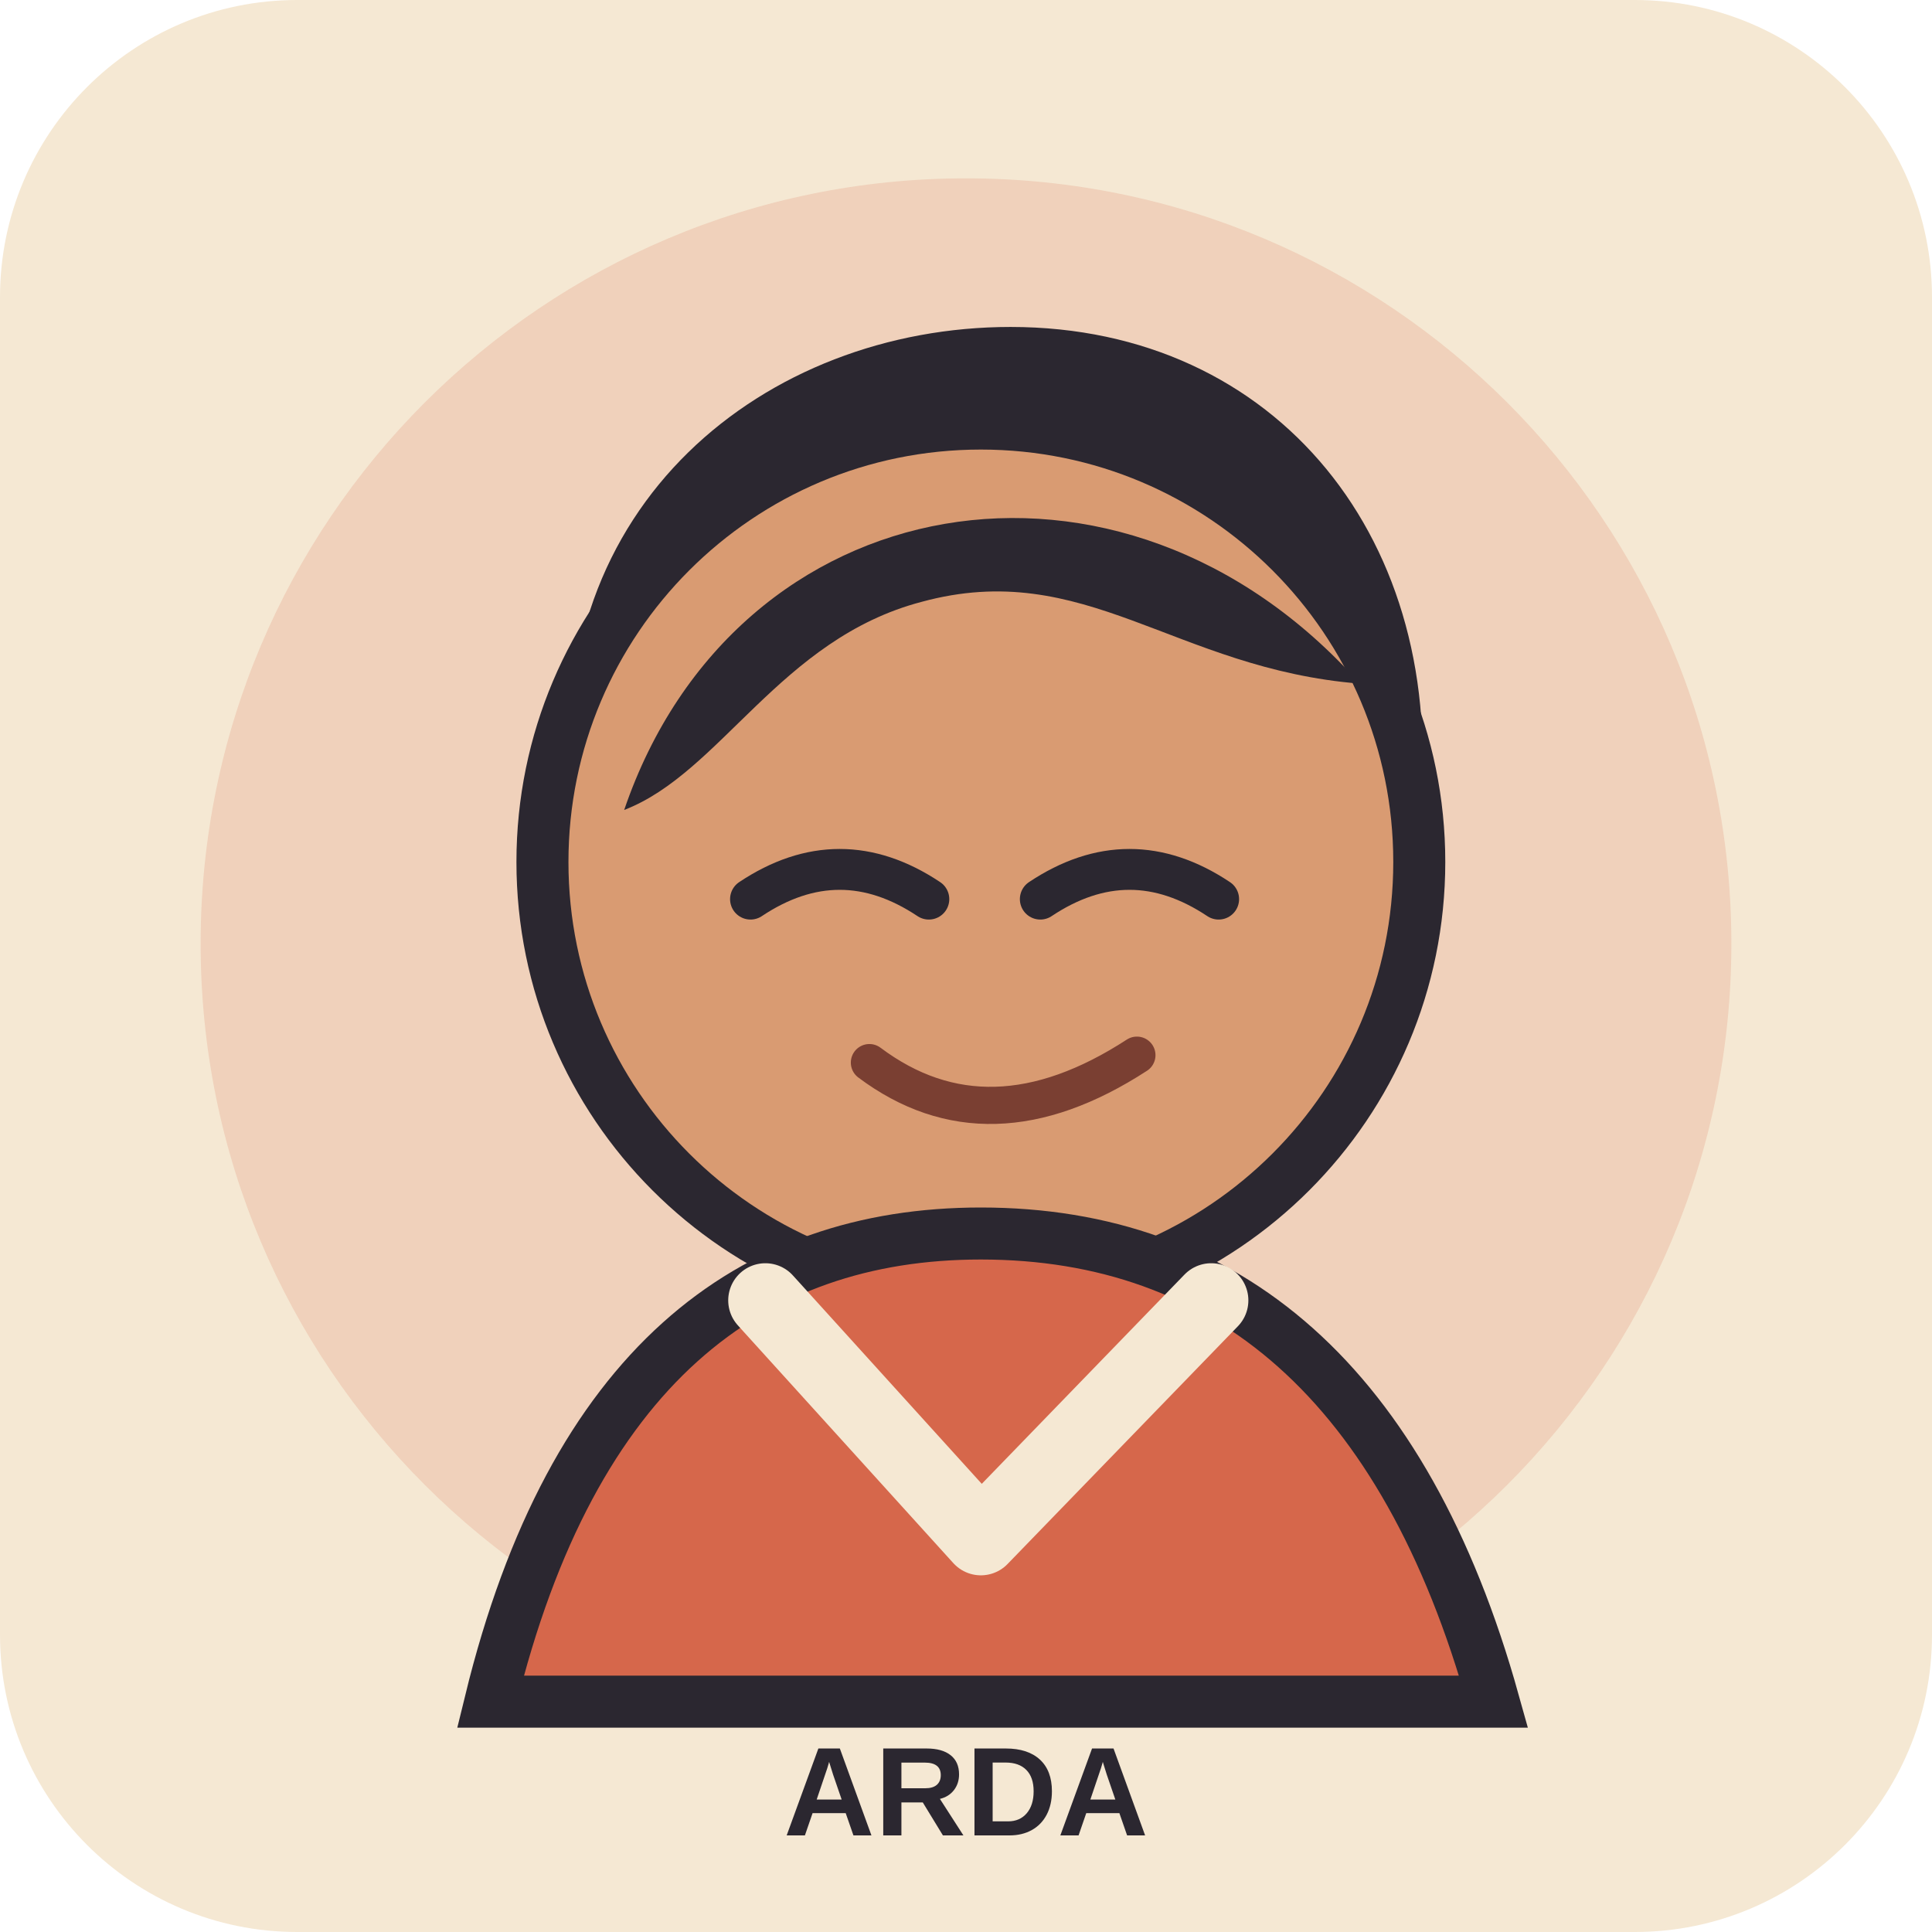
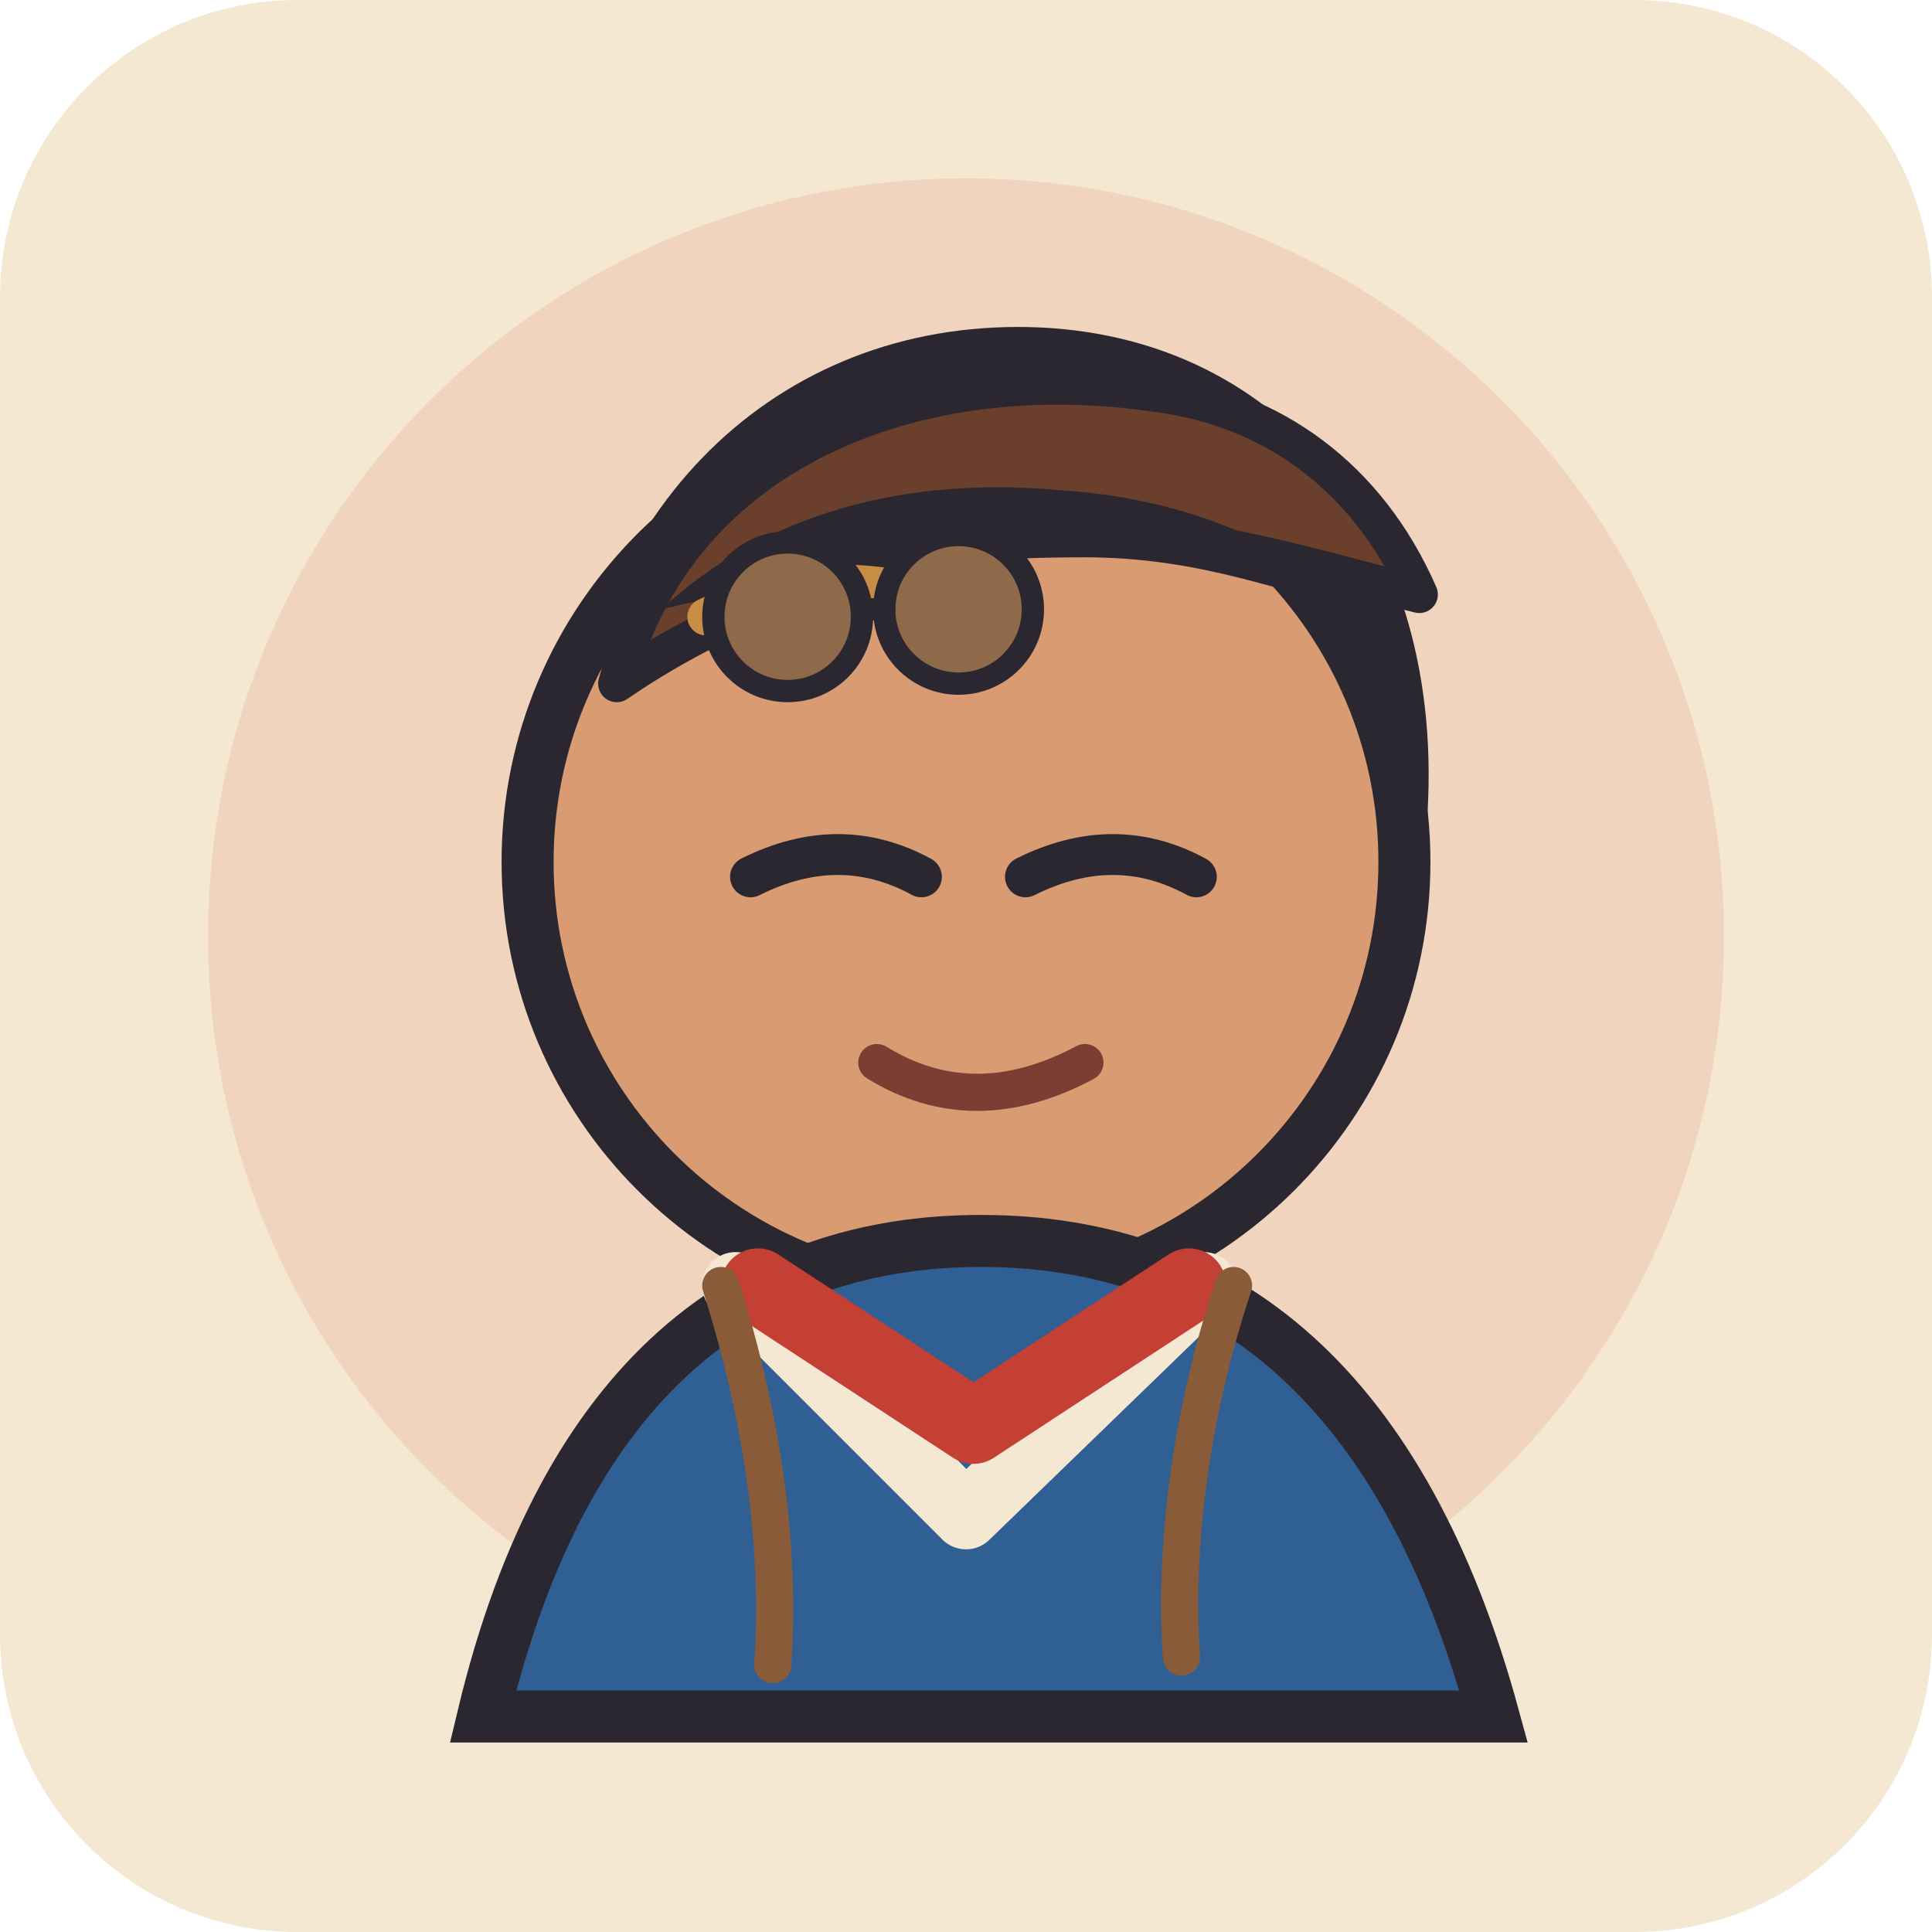
<svg xmlns="http://www.w3.org/2000/svg" width="520" height="520" viewBox="0 0 520 520">
  <rect width="520" height="520" rx="80" fill="#f5e8d3" />
-   <circle cx="260" cy="254" r="206" fill="#d6674b" opacity=".18" />
-   <path d="M154 214 C146 136 206 88 272 88 C344 88 390 146 382 220 C374 292 326 338 260 338 C194 338 160 286 154 214Z" fill="#2b2730" />
-   <circle cx="264" cy="232" r="118" fill="#d99b72" stroke="#2b2730" stroke-width="14" />
-   <path d="M168 218 C198 130 302 112 366 184 C316 180 292 150 248 162 C210 172 194 208 168 218Z" fill="#2b2730" />
-   <path d="M202 242 Q226 226 250 242" fill="none" stroke="#2b2730" stroke-width="11" stroke-linecap="round" />
-   <path d="M280 242 Q304 226 328 242" fill="none" stroke="#2b2730" stroke-width="11" stroke-linecap="round" />
-   <path d="M234 286 Q266 310 306 284" fill="none" stroke="#7a3f32" stroke-width="10" stroke-linecap="round" />
-   <path d="M132 458 C154 368 202 332 264 332 C330 332 378 372 402 458Z" fill="#d6674b" stroke="#2b2730" stroke-width="14" />
-   <path d="M206 350 L264 414 L326 350" fill="none" stroke="#f5e8d3" stroke-width="20" stroke-linecap="round" stroke-linejoin="round" />
-   <text x="260" y="494" text-anchor="middle" font-family="Arial, sans-serif" font-size="34" font-weight="700" fill="#2b2730">ARDA</text>
+   <circle cx="260" cy="252" r="204" fill="#d6674b" opacity=".16" />
+   <path d="M152 214 C156 140 206 88 274 88 C344 88 390 144 384 222 C378 298 322 340 256 340 C192 340 148 286 152 214Z" fill="#2b2730" />
+   <circle cx="260" cy="232" r="118" fill="#d99b72" stroke="#2b2730" stroke-width="14" />
+   <path d="M166 184 C182 122 246 96 312 106 C342 110 368 128 382 160 C350 152 320 142 286 144 C238 148 198 162 166 184Z" fill="#6a402c" stroke="#2b2730" stroke-width="10" stroke-linejoin="round" />
+   <path d="M178 164 C206 138 244 128 286 132 C316 134 344 144 366 164 C346 160 324 150 292 150 C248 150 212 156 178 164Z" fill="#2b2730" />
+   <path d="M190 166 C214 154 240 154 264 166" fill="none" stroke="#c78e43" stroke-width="10" stroke-linecap="round" />
+   <circle cx="212" cy="166" r="20" fill="#8f6a4a" stroke="#2b2730" stroke-width="6" />
+   <circle cx="258" cy="164" r="20" fill="#8f6a4a" stroke="#2b2730" stroke-width="6" />
+   <path d="M232 164 H238" stroke="#2b2730" stroke-width="6" stroke-linecap="round" />
+   <path d="M202 236 Q226 224 248 236" fill="none" stroke="#2b2730" stroke-width="11" stroke-linecap="round" />
+   <path d="M276 236 Q300 224 322 236" fill="none" stroke="#2b2730" stroke-width="11" stroke-linecap="round" />
+   <path d="M236 286 Q262 302 292 286" fill="none" stroke="#7a3f32" stroke-width="10" stroke-linecap="round" />
+   <path d="M130 462 C152 370 202 334 264 334 C330 334 378 374 402 462Z" fill="#2f5f93" stroke="#2b2730" stroke-width="14" />
+   <path d="M198 346 L260 408 L324 346" fill="none" stroke="#f5e8d3" stroke-width="18" stroke-linecap="round" stroke-linejoin="round" />
+   <path d="M204 346 L262 384 L320 346" fill="none" stroke="#c43f34" stroke-width="20" stroke-linecap="round" stroke-linejoin="round" />
+   <path d="M194 346 C206 384 210 418 208 448" fill="none" stroke="#8a5b39" stroke-width="10" stroke-linecap="round" />
+   <path d="M332 346 C320 382 316 418 318 446" fill="none" stroke="#8a5b39" stroke-width="10" stroke-linecap="round" />
</svg>
